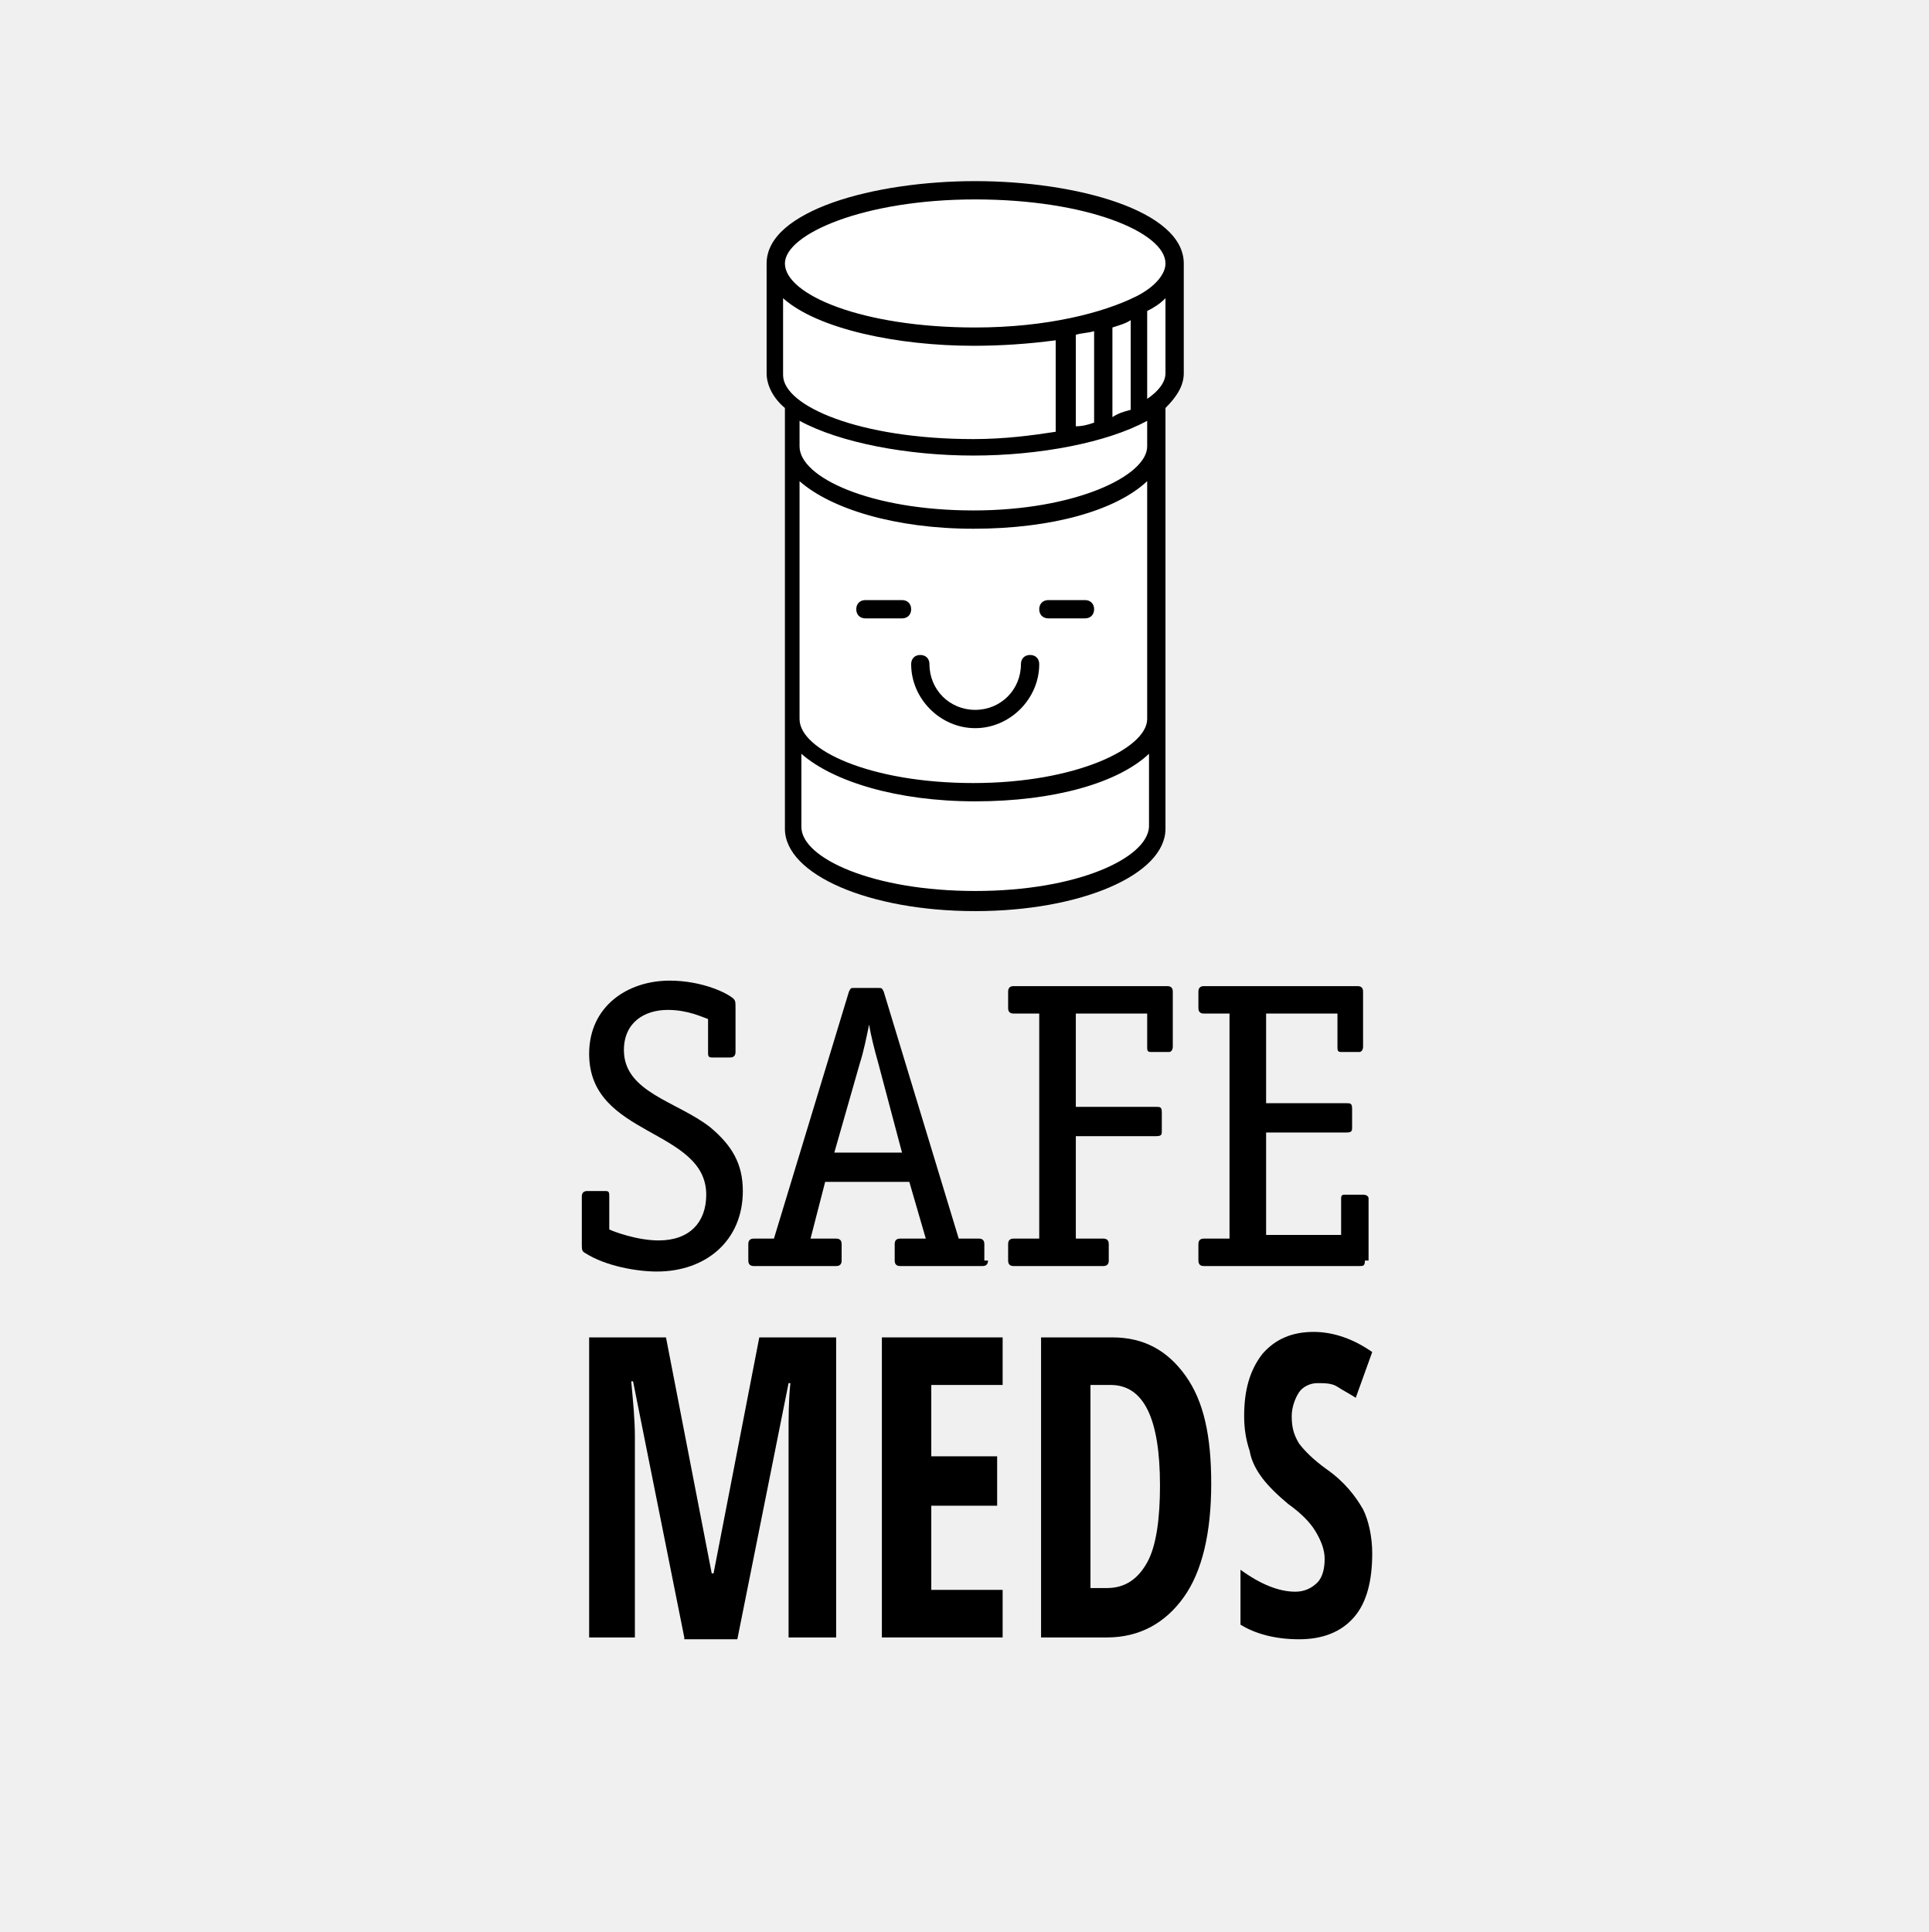
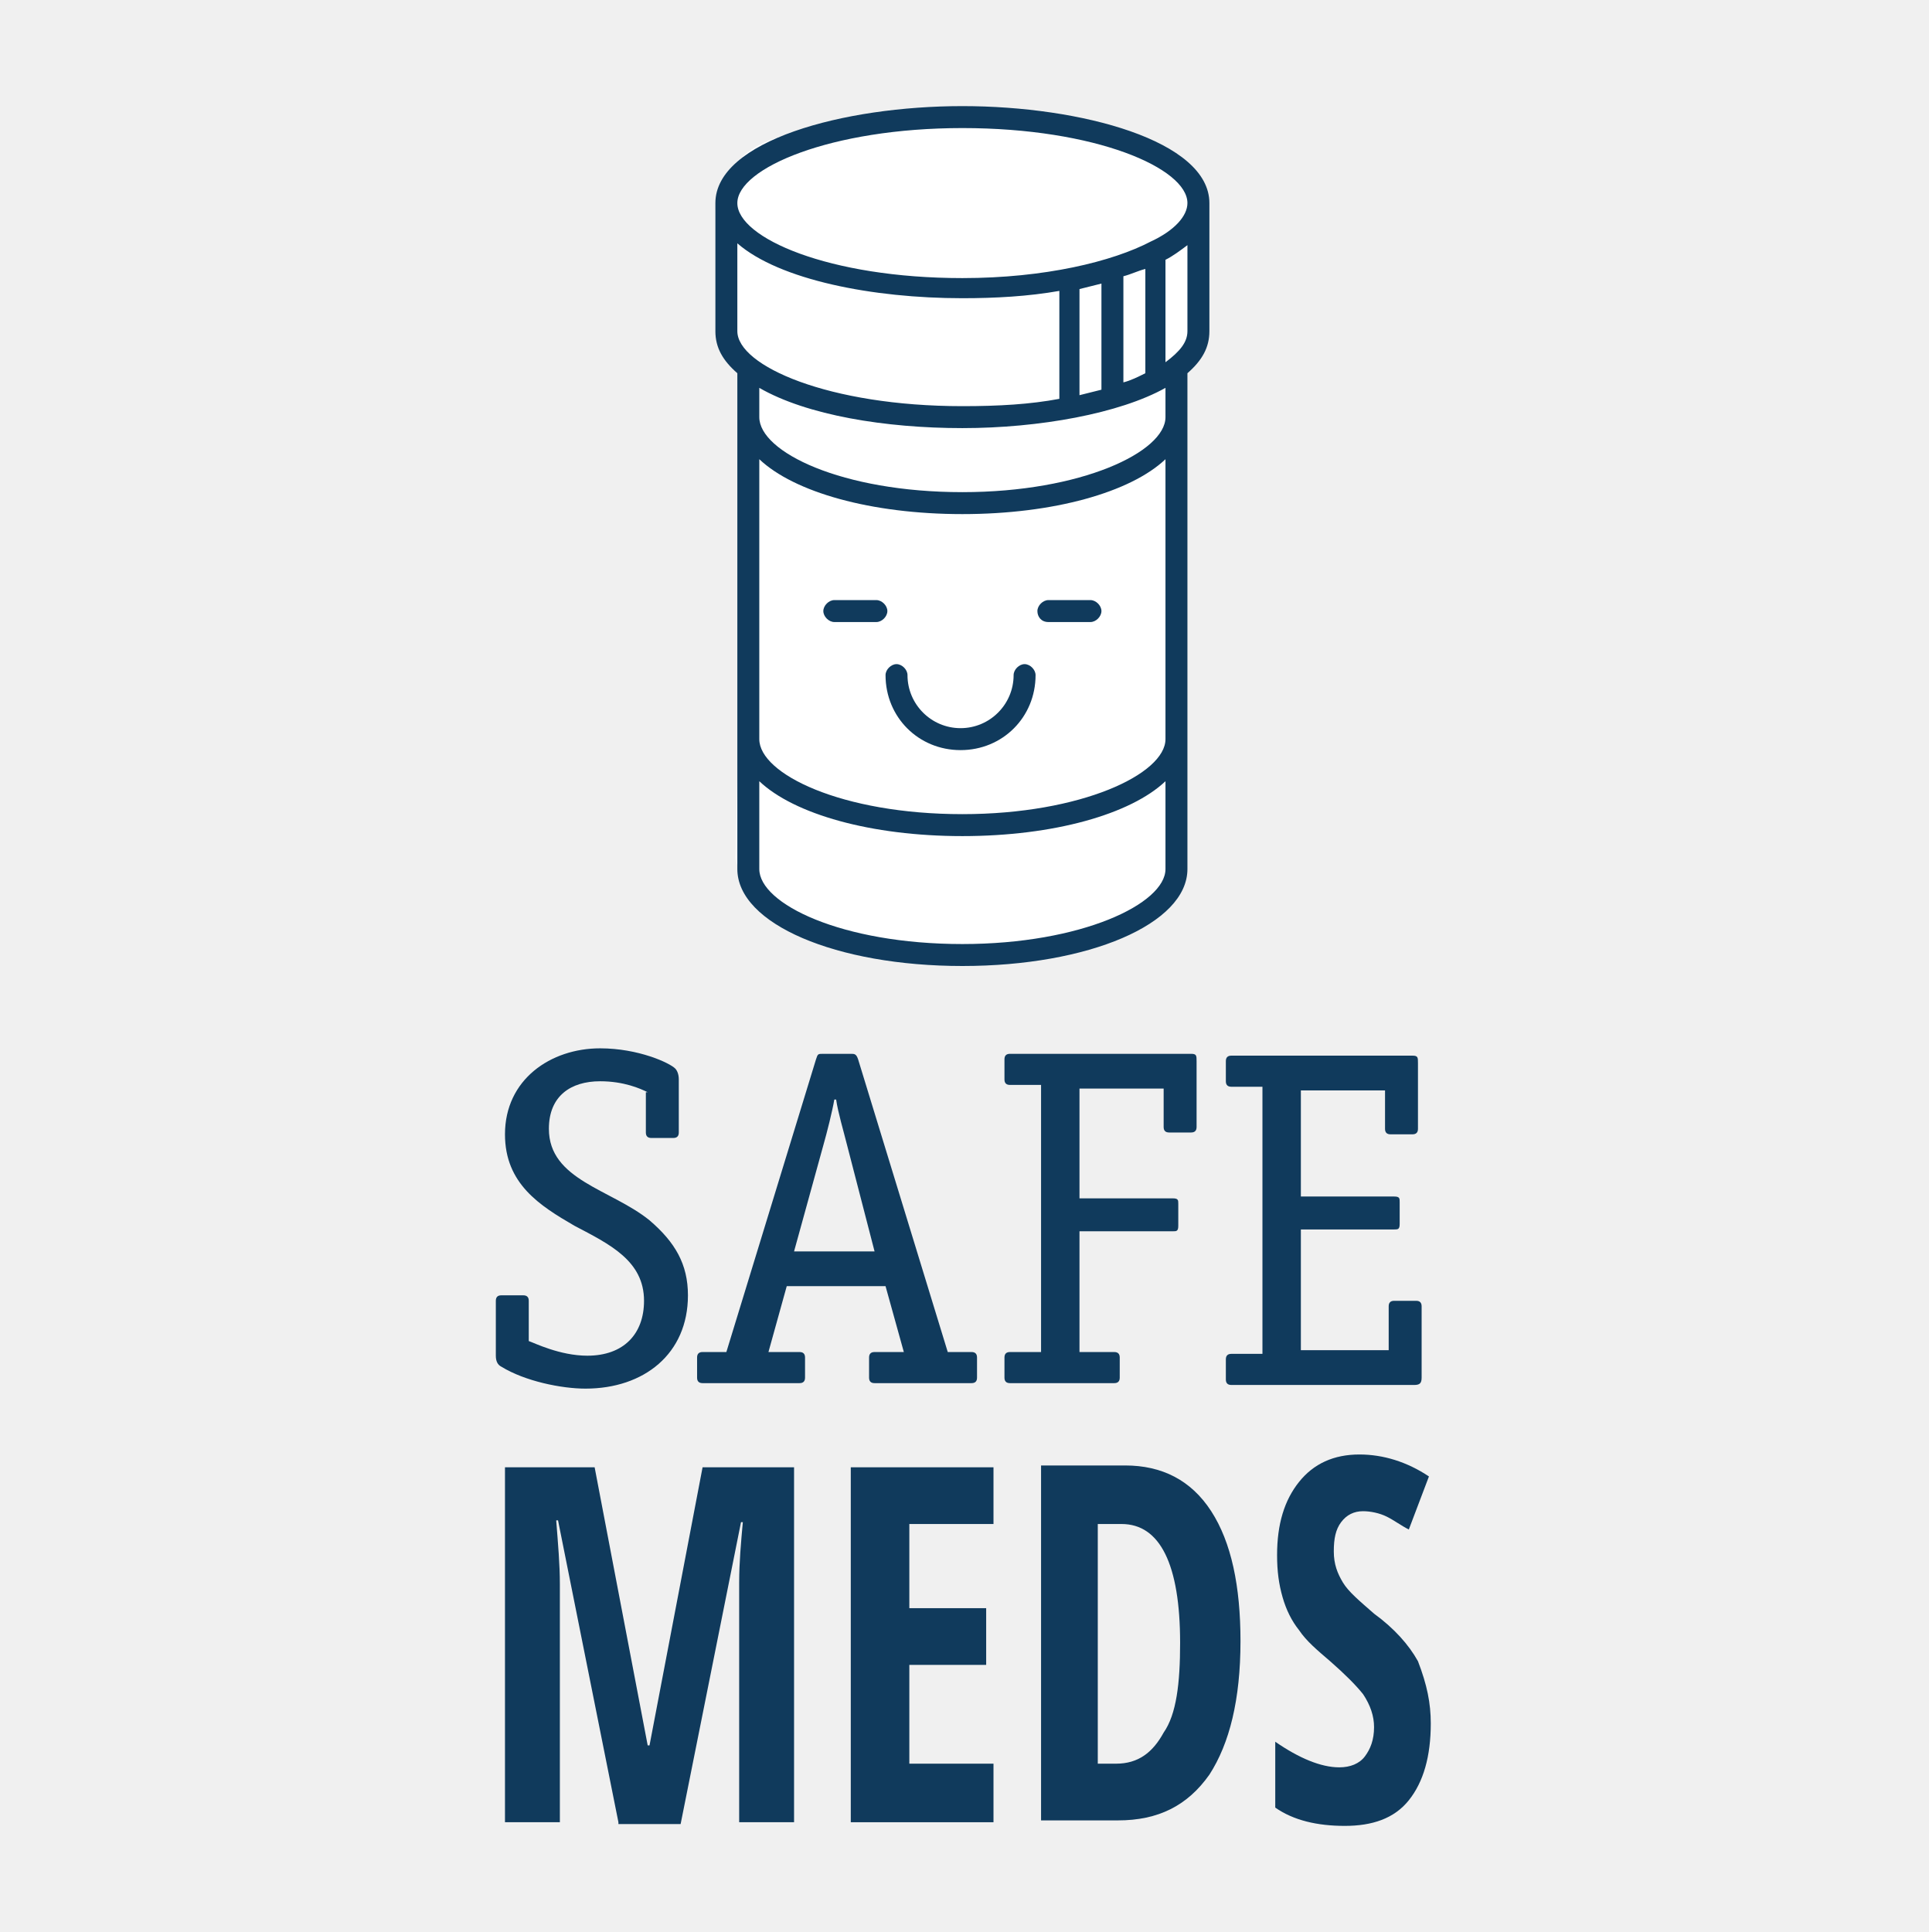
- <svg xmlns="http://www.w3.org/2000/svg" version="1.1" id="Layer_1" x="0px" y="0px" viewBox="-1316.4 757.2 105.4 105.6" enable-background="new -1316.4 757.2 105.4 105.6" xml:space="preserve">
+ <svg xmlns="http://www.w3.org/2000/svg" version="1.1" id="Layer_1" x="0px" y="0px" viewBox="-1316.4 926.4 105.4 105.6" enable-background="new -1316.4 926.4 105.4 105.6" xml:space="preserve">
  <g>
-     <path d="M-1277.7,812.9c-0.3-0.1-1.1-0.5-2.2-0.5c-1.3,0-2.4,0.7-2.4,2.2c0,2.3,2.9,2.8,4.7,4.2c1.2,1,1.8,2,1.8,3.5   c0,2.7-2,4.4-4.7,4.4c-1.1,0-2.8-0.3-3.9-1c-0.2-0.1-0.2-0.2-0.2-0.5v-2.6c0-0.2,0.1-0.3,0.3-0.3h1c0.2,0,0.2,0.1,0.2,0.3v1.8   c0.2,0.1,1.5,0.6,2.7,0.6c1.7,0,2.6-1,2.6-2.5c0-1.8-1.6-2.6-3.2-3.5c-1.6-0.9-3.2-1.9-3.2-4.2c0-2.6,2.1-4,4.4-4   c1.8,0,3.2,0.7,3.5,1c0.1,0.1,0.1,0.2,0.1,0.5v2.4c0,0.2-0.1,0.3-0.3,0.3h-1c-0.2,0-0.2-0.1-0.2-0.3V812.9z" />
-     <path d="M-1262.4,826.1c0,0.2-0.1,0.3-0.3,0.3h-4.5c-0.2,0-0.3-0.1-0.3-0.3v-0.9c0-0.2,0.1-0.3,0.3-0.3h1.4l-0.9-3.1h-4.6l-0.8,3.1   h1.4c0.2,0,0.3,0.1,0.3,0.3v0.9c0,0.2-0.1,0.3-0.3,0.3h-4.5c-0.2,0-0.3-0.1-0.3-0.3v-0.9c0-0.2,0.1-0.3,0.3-0.3h1.1l4.1-13.5   c0.1-0.2,0.1-0.2,0.3-0.2h1.3c0.2,0,0.2,0,0.3,0.2l4.1,13.5h1.1c0.2,0,0.3,0.1,0.3,0.3V826.1z M-1268.4,815.3   c-0.2-0.7-0.4-1.5-0.5-2.1h0c-0.1,0.5-0.3,1.5-0.5,2.1l-1.4,4.9h3.7L-1268.4,815.3z" />
-     <path d="M-1256.1,824.9c0.2,0,0.3,0.1,0.3,0.3v0.9c0,0.2-0.1,0.3-0.3,0.3h-4.9c-0.2,0-0.3-0.1-0.3-0.3v-0.9c0-0.2,0.1-0.3,0.3-0.3   h1.4v-12.3h-1.4c-0.2,0-0.3-0.1-0.3-0.3v-0.9c0-0.2,0.1-0.3,0.3-0.3h8.4c0.2,0,0.3,0.1,0.3,0.3v3c0,0.2-0.1,0.3-0.2,0.3h-1   c-0.2,0-0.2-0.1-0.2-0.3v-1.8h-3.9v5.1h4.4c0.2,0,0.3,0,0.3,0.3v1c0,0.2,0,0.3-0.3,0.3h-4.4v5.6H-1256.1z" />
-     <path d="M-1241.8,826.1c0,0.3-0.1,0.3-0.3,0.3h-8.5c-0.2,0-0.3-0.1-0.3-0.3v-0.9c0-0.2,0.1-0.3,0.3-0.3h1.4v-12.3h-1.4   c-0.2,0-0.3-0.1-0.3-0.3v-0.9c0-0.2,0.1-0.3,0.3-0.3h8.4c0.2,0,0.3,0.1,0.3,0.3v3c0,0.2-0.1,0.3-0.2,0.3h-1c-0.2,0-0.2-0.1-0.2-0.3   v-1.8h-3.9v4.9h4.4c0.2,0,0.3,0,0.3,0.3v1c0,0.2,0,0.3-0.3,0.3h-4.4v5.6h4.1v-2c0-0.2,0.1-0.2,0.2-0.2h1c0.2,0,0.3,0.1,0.3,0.2   V826.1z" />
+     <g>
+       <path fill="#103A5C" d="M-1281,986.1c-0.4-0.2-1.3-0.6-2.6-0.6c-1.6,0-2.8,0.8-2.8,2.6c0,2.8,3.4,3.3,5.5,5    c1.4,1.2,2.1,2.4,2.1,4.1c0,3.2-2.4,5.1-5.6,5.1c-1.3,0-3.3-0.4-4.6-1.2c-0.2-0.1-0.3-0.3-0.3-0.6v-3c0-0.2,0.1-0.3,0.3-0.3h1.2    c0.2,0,0.3,0.1,0.3,0.3v2.2c0.3,0.1,1.7,0.8,3.2,0.8c2,0,3.1-1.2,3.1-3c0-2.2-1.9-3.1-3.8-4.1c-1.9-1.1-3.8-2.3-3.8-5    c0-3,2.5-4.7,5.2-4.7c2.1,0,3.8,0.8,4.1,1.1c0.1,0.1,0.2,0.3,0.2,0.6v2.9c0,0.2-0.1,0.3-0.3,0.3h-1.2c-0.2,0-0.3-0.1-0.3-0.3    V986.1z" />
+       <path fill="#103A5C" d="M-1263,1001.7c0,0.2-0.1,0.3-0.3,0.3h-5.3c-0.2,0-0.3-0.1-0.3-0.3v-1.1c0-0.2,0.1-0.3,0.3-0.3h1.6l-1-3.6    h-5.4l-1,3.6h1.7c0.2,0,0.3,0.1,0.3,0.3v1.1c0,0.2-0.1,0.3-0.3,0.3h-5.3c-0.2,0-0.3-0.1-0.3-0.3v-1.1c0-0.2,0.1-0.3,0.3-0.3h1.3    l4.9-16c0.1-0.3,0.1-0.3,0.4-0.3h1.5c0.2,0,0.3,0,0.4,0.3l4.9,16h1.3c0.2,0,0.3,0.1,0.3,0.3V1001.7z M-1270.1,989    c-0.2-0.8-0.5-1.8-0.6-2.5h-0.1c-0.1,0.6-0.4,1.8-0.6,2.5l-1.6,5.8h4.4L-1270.1,989z" />
+       <path fill="#103A5C" d="M-1255.5,1000.3c0.2,0,0.3,0.1,0.3,0.3v1.1c0,0.2-0.1,0.3-0.3,0.3h-5.7c-0.2,0-0.3-0.1-0.3-0.3v-1.1    c0-0.2,0.1-0.3,0.3-0.3h1.7v-14.6h-1.7c-0.2,0-0.3-0.1-0.3-0.3v-1.1c0-0.2,0.1-0.3,0.3-0.3h9.9c0.3,0,0.3,0.1,0.3,0.4v3.6    c0,0.2-0.1,0.3-0.3,0.3h-1.2c-0.2,0-0.3-0.1-0.3-0.3v-2.1h-4.6v6h5.1c0.3,0,0.3,0.1,0.3,0.3v1.2c0,0.3-0.1,0.3-0.3,0.3h-5.1v6.6    H-1255.5z" />
+       <path fill="#103A5C" d="M-1238.7,1001.7c0,0.3-0.1,0.4-0.4,0.4h-10c-0.2,0-0.3-0.1-0.3-0.3v-1.1c0-0.2,0.1-0.3,0.3-0.3h1.7v-14.6    h-1.7c-0.2,0-0.3-0.1-0.3-0.3v-1.1c0-0.2,0.1-0.3,0.3-0.3h9.9c0.3,0,0.3,0.1,0.3,0.4v3.6c0,0.2-0.1,0.3-0.3,0.3h-1.2    c-0.2,0-0.3-0.1-0.3-0.3v-2.1h-4.6v5.8h5.1c0.3,0,0.3,0.1,0.3,0.3v1.2c0,0.3-0.1,0.3-0.3,0.3h-5.1v6.6h4.8v-2.4    c0-0.2,0.1-0.3,0.3-0.3h1.2c0.2,0,0.3,0.1,0.3,0.3V1001.7z" />
+     </g>
+     <path fill="#FFFFFF" d="M-1277.3,937.9v6.6l1.7,2.3l-0.6,26.5c0,0,0.5,5.2,13.1,5.3c0,0,10.1-0.5,11-5.1v-26.8l1.2-2.2v-7.6   c0,0-2.6-4.7-13-4.1C-1274.2,933.4-1276.2,933.6-1277.3,937.9z" />
+     <g>
+       <path fill="#103A5C" d="M-1282.6,1026l-3.3-16.5h-0.1c0.1,1.3,0.2,2.4,0.2,3.5v13h-3v-19.4h4.9l2.9,15.2h0.1l2.9-15.2h5v19.4h-3    v-13.1c0-1.1,0.1-2.2,0.2-3.3h-0.1l-3.3,16.5H-1282.6z" />
+       <path fill="#103A5C" d="M-1262.1,1026h-7.8v-19.4h7.8v3.1h-4.6v4.6h4.2v3.1h-4.2v5.4h4.6V1026z" />
+       <path fill="#103A5C" d="M-1248.6,1016.1c0,3.2-0.6,5.6-1.7,7.3c-1.2,1.7-2.8,2.5-5,2.5h-4.2v-19.4h4.6c2,0,3.6,0.8,4.7,2.5    C-1249.1,1010.7-1248.6,1013.1-1248.6,1016.1z M-1251.9,1016.2c0-4.3-1.1-6.5-3.2-6.5h-1.3v13.1h1c1.2,0,2-0.6,2.6-1.7    C-1252.1,1020.1-1251.9,1018.4-1251.9,1016.2z" />
+       <path fill="#103A5C" d="M-1238.2,1020.6c0,1.8-0.4,3.2-1.2,4.2c-0.8,1-2,1.4-3.5,1.4c-1.5,0-2.8-0.3-3.8-1v-3.6    c1.3,0.9,2.5,1.4,3.5,1.4c0.6,0,1.1-0.2,1.4-0.6c0.3-0.4,0.5-0.9,0.5-1.6c0-0.6-0.2-1.2-0.6-1.8c-0.4-0.5-1-1.1-1.8-1.8    c-0.7-0.6-1.3-1.1-1.7-1.7c-0.4-0.5-0.7-1.1-0.9-1.8c-0.2-0.7-0.3-1.4-0.3-2.3c0-1.7,0.4-3,1.2-4c0.8-1,1.9-1.5,3.3-1.5    c1.3,0,2.6,0.4,3.8,1.2l-1.1,2.9c-0.4-0.2-0.8-0.5-1.2-0.7c-0.4-0.2-0.9-0.3-1.3-0.3c-0.5,0-0.9,0.2-1.2,0.6    c-0.3,0.4-0.4,0.9-0.4,1.6c0,0.7,0.2,1.2,0.5,1.7c0.3,0.5,0.9,1,1.7,1.7c1.1,0.8,1.9,1.7,2.4,2.6    C-1238.4,1018.5-1238.2,1019.5-1238.2,1020.6z" />
+     </g>
+     <g>
+       <path fill="#103A5C" d="M-1266.8,963.3c0-0.3-0.3-0.6-0.6-0.6s-0.6,0.3-0.6,0.6c0,2.3,1.8,4.1,4.1,4.1c2.3,0,4.1-1.8,4.1-4.1    c0-0.3-0.3-0.6-0.6-0.6s-0.6,0.3-0.6,0.6c0,1.6-1.3,2.9-2.9,2.9S-1266.8,964.9-1266.8,963.3z" />
+       <path fill="#103A5C" d="M-1268.5,959.2h-2.3c-0.3,0-0.6,0.3-0.6,0.6s0.3,0.6,0.6,0.6h2.3c0.3,0,0.6-0.3,0.6-0.6    S-1268.2,959.2-1268.5,959.2z" />
+       <path fill="#103A5C" d="M-1259.1,960.4h2.3c0.3,0,0.6-0.3,0.6-0.6c0-0.3-0.3-0.6-0.6-0.6h-2.3c-0.3,0-0.6,0.3-0.6,0.6    C-1259.7,960.1-1259.5,960.4-1259.1,960.4z" />
+       <path fill="#103A5C" d="M-1263.8,932.2c-6.5,0-13.5,1.9-13.5,5.3v7c0,0.9,0.4,1.6,1.2,2.3c0,0,0,0,0,0.1v27c0,3,5.4,5.3,12.3,5.3    s12.3-2.3,12.3-5.3v-27c0,0,0,0,0-0.1c0.8-0.7,1.2-1.4,1.2-2.3v-7C-1250.3,934.1-1257.3,932.2-1263.8,932.2z M-1276.1,939.7    c2.3,2,7.4,3,12.3,3c1.8,0,3.6-0.1,5.3-0.4v5.9c-1.6,0.3-3.3,0.4-5.3,0.4c-7.3,0-12.3-2.2-12.3-4.1V939.7z M-1252.7,966.8    c0,1.9-4.6,4.1-11.1,4.1c-6.6,0-11.1-2.2-11.1-4.1v-15.3c1.9,1.8,6.1,3,11.1,3c5,0,9.2-1.2,11.1-3V966.8z M-1252.7,949.2    c0,1.9-4.6,4.1-11.1,4.1c-6.6,0-11.1-2.2-11.1-4.1v-1.6c2.6,1.5,6.9,2.2,11.1,2.2c4.2,0,8.6-0.8,11.1-2.2V949.2z M-1255,947.3    v-5.8c0.4-0.1,0.8-0.3,1.2-0.4v5.7C-1254.2,947-1254.6,947.2-1255,947.3z M-1256.2,947.7c-0.4,0.1-0.8,0.2-1.2,0.3v-5.8    c0.4-0.1,0.8-0.2,1.2-0.3V947.7z M-1263.8,978c-6.6,0-11.1-2.2-11.1-4.1v-4.8c1.9,1.8,6.1,3,11.1,3c5,0,9.2-1.2,11.1-3v4.8    C-1252.7,975.8-1257.3,978-1263.8,978z M-1251.5,944.5c0,0.6-0.4,1.1-1.2,1.7v-5.6c0.4-0.2,0.8-0.5,1.2-0.8V944.5z M-1253.5,939.6    C-1253.5,939.6-1253.5,939.6-1253.5,939.6c-2.1,1.1-5.8,2-10.3,2c-7.3,0-12.3-2.2-12.3-4.1c0-1.9,5.1-4.1,12.3-4.1    c7.3,0,12.3,2.2,12.3,4.1C-1251.5,938.2-1252.2,939-1253.5,939.6z" />
+     </g>
  </g>
-   <path fill="#FFFFFF" d="M-1274.5,772v5.6l1.5,2l-0.5,22.5c0,0,0.4,4.4,11.1,4.5c0,0,8.5-0.4,9.3-4.4v-22.8l1-1.9v-6.5  c0,0-2.2-4-11-3.5C-1271.9,768.2-1273.6,768.3-1274.5,772z" />
-   <g>
-     <path d="M-1279,846.7l-2.8-14h-0.1c0.1,1.1,0.2,2.1,0.2,3v11h-2.5v-16.4h4.2l2.5,12.9h0.1l2.5-12.9h4.2v16.4h-2.6v-11.1   c0-0.9,0-1.9,0.1-2.8h-0.1l-2.8,14H-1279z" />
-     <path d="M-1261.6,846.7h-6.6v-16.4h6.6v2.6h-3.9v3.9h3.6v2.7h-3.6v4.6h3.9V846.7z" />
-     <path d="M-1250.2,838.3c0,2.7-0.5,4.8-1.5,6.2c-1,1.4-2.4,2.2-4.2,2.2h-3.6v-16.4h3.9c1.7,0,3,0.7,4,2.1   C-1250.6,833.8-1250.2,835.7-1250.2,838.3z M-1253,838.4c0-3.7-0.9-5.5-2.7-5.5h-1.1V844h0.9c1,0,1.7-0.5,2.2-1.4   C-1253.2,841.7-1253,840.2-1253,838.4z" />
-     <path d="M-1241.4,842.1c0,1.5-0.3,2.7-1,3.5c-0.7,0.8-1.7,1.2-3,1.2c-1.3,0-2.4-0.3-3.2-0.8v-3c1.1,0.8,2.1,1.2,3,1.2   c0.5,0,0.9-0.2,1.2-0.5c0.3-0.3,0.4-0.8,0.4-1.3c0-0.5-0.2-1-0.5-1.5c-0.3-0.5-0.8-1-1.5-1.5c-0.6-0.5-1.1-1-1.4-1.4   c-0.3-0.4-0.6-0.9-0.7-1.5c-0.2-0.6-0.3-1.2-0.3-1.9c0-1.4,0.3-2.5,1-3.4c0.7-0.8,1.6-1.2,2.8-1.2c1.1,0,2.2,0.4,3.2,1.1l-0.9,2.5   c-0.3-0.2-0.7-0.4-1-0.6c-0.3-0.2-0.7-0.2-1.1-0.2c-0.4,0-0.8,0.2-1,0.5s-0.4,0.8-0.4,1.3c0,0.6,0.1,1,0.4,1.5   c0.3,0.4,0.8,0.9,1.5,1.4c1,0.7,1.6,1.5,2,2.2C-1241.6,840.3-1241.4,841.2-1241.4,842.1z" />
-   </g>
-   <path d="M-1265.6,793.5c0-0.3-0.2-0.5-0.5-0.5c-0.3,0-0.5,0.2-0.5,0.5c0,1.9,1.6,3.5,3.5,3.5s3.5-1.6,3.5-3.5c0-0.3-0.2-0.5-0.5-0.5  c-0.3,0-0.5,0.2-0.5,0.5c0,1.4-1.1,2.5-2.5,2.5C-1264.5,796-1265.6,794.9-1265.6,793.5z" />
-   <path d="M-1267.1,790h-2c-0.3,0-0.5,0.2-0.5,0.5s0.2,0.5,0.5,0.5h2c0.3,0,0.5-0.2,0.5-0.5S-1266.8,790-1267.1,790z" />
-   <path d="M-1259.1,791h2c0.3,0,0.5-0.2,0.5-0.5c0-0.3-0.2-0.5-0.5-0.5h-2c-0.3,0-0.5,0.2-0.5,0.5  C-1259.6,790.8-1259.4,791-1259.1,791z" />
-   <path d="M-1263.1,767.1c-5.5,0-11.4,1.6-11.4,4.5v6c0,0.7,0.4,1.4,1,1.9c0,0,0,0,0,0.1v22.9c0,2.5,4.6,4.5,10.4,4.5s10.4-2,10.4-4.5  v-22.9c0,0,0,0,0-0.1c0.6-0.6,1-1.2,1-1.9v-6C-1251.7,768.7-1257.6,767.1-1263.1,767.1z M-1273.6,773.5c1.9,1.7,6.3,2.6,10.4,2.6  c1.5,0,3-0.1,4.5-0.3v5c-1.3,0.2-2.8,0.4-4.5,0.4c-6.2,0-10.4-1.8-10.4-3.5V773.5z M-1253.7,796.5c0,1.6-3.9,3.5-9.5,3.5  s-9.5-1.8-9.5-3.5v-13c1.7,1.5,5.2,2.6,9.5,2.6s7.8-1,9.5-2.6V796.5z M-1253.7,781.6c0,1.6-3.9,3.5-9.5,3.5s-9.5-1.8-9.5-3.5v-1.4  c2.2,1.2,5.9,1.9,9.5,1.9s7.3-0.7,9.5-1.9V781.6z M-1255.6,780v-4.9c0.3-0.1,0.7-0.2,1-0.4v4.9C-1255,779.7-1255.3,779.8-1255.6,780  z M-1256.6,780.3c-0.3,0.1-0.6,0.2-1,0.2v-5c0.3-0.1,0.7-0.1,1-0.2V780.3z M-1263.1,805.9c-5.6,0-9.5-1.8-9.5-3.5v-4  c1.7,1.5,5.2,2.6,9.5,2.6s7.8-1,9.5-2.6v4C-1253.7,804.1-1257.5,805.9-1263.1,805.9z M-1252.7,777.6c0,0.5-0.4,1-1,1.4v-4.8  c0.4-0.2,0.7-0.4,1-0.7V777.6z M-1254.3,773.4C-1254.3,773.4-1254.3,773.4-1254.3,773.4c-1.8,0.9-4.9,1.7-8.8,1.7  c-6.2,0-10.4-1.8-10.4-3.5c0-1.6,4.3-3.5,10.4-3.5s10.4,1.8,10.4,3.5C-1252.7,772.2-1253.3,772.9-1254.3,773.4z" />
</svg>
